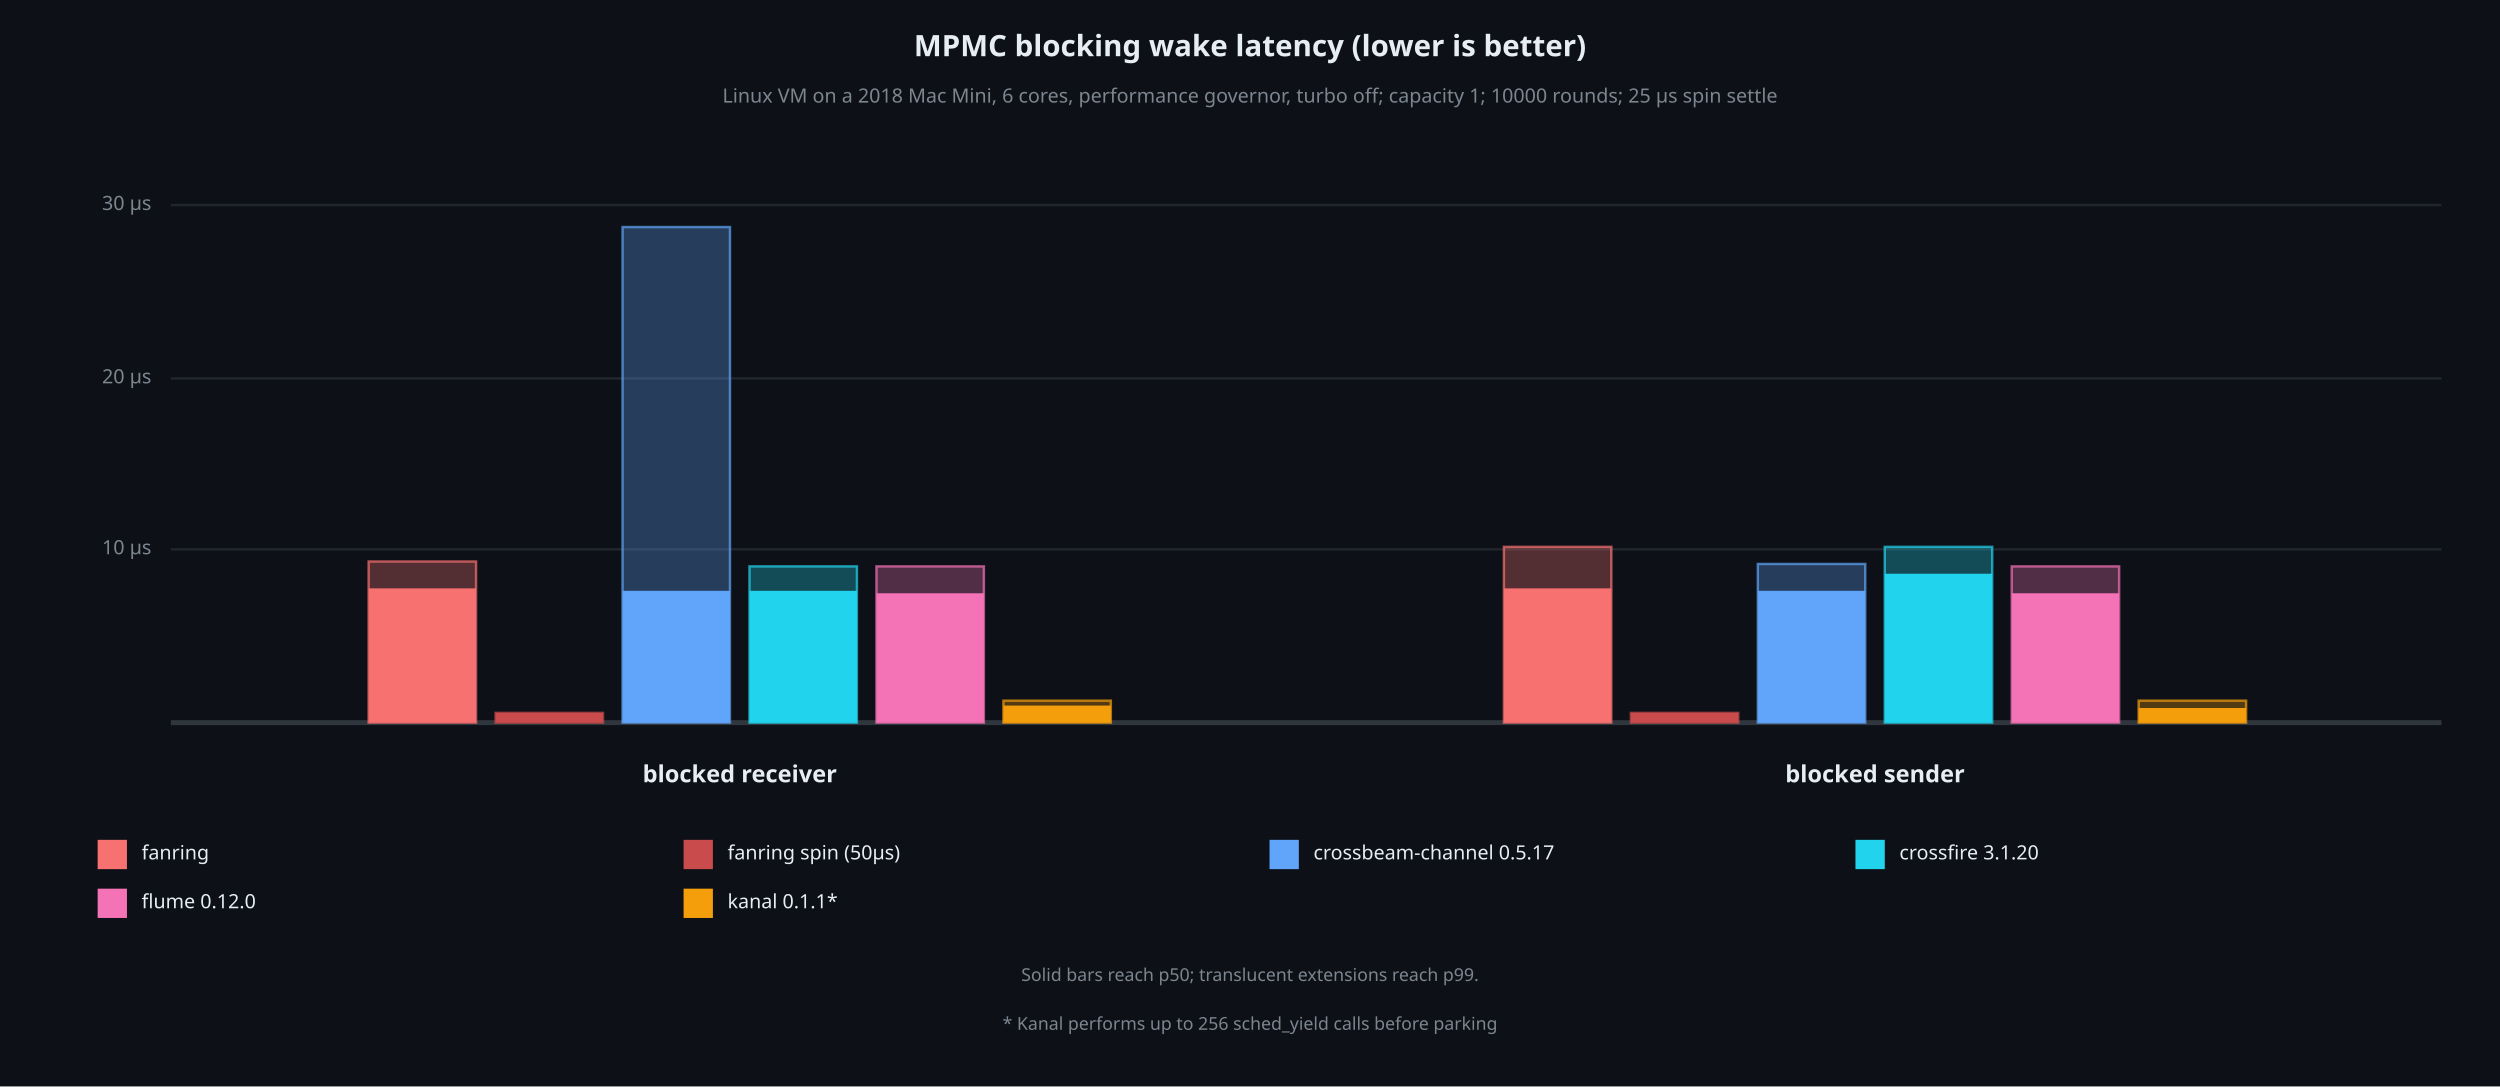
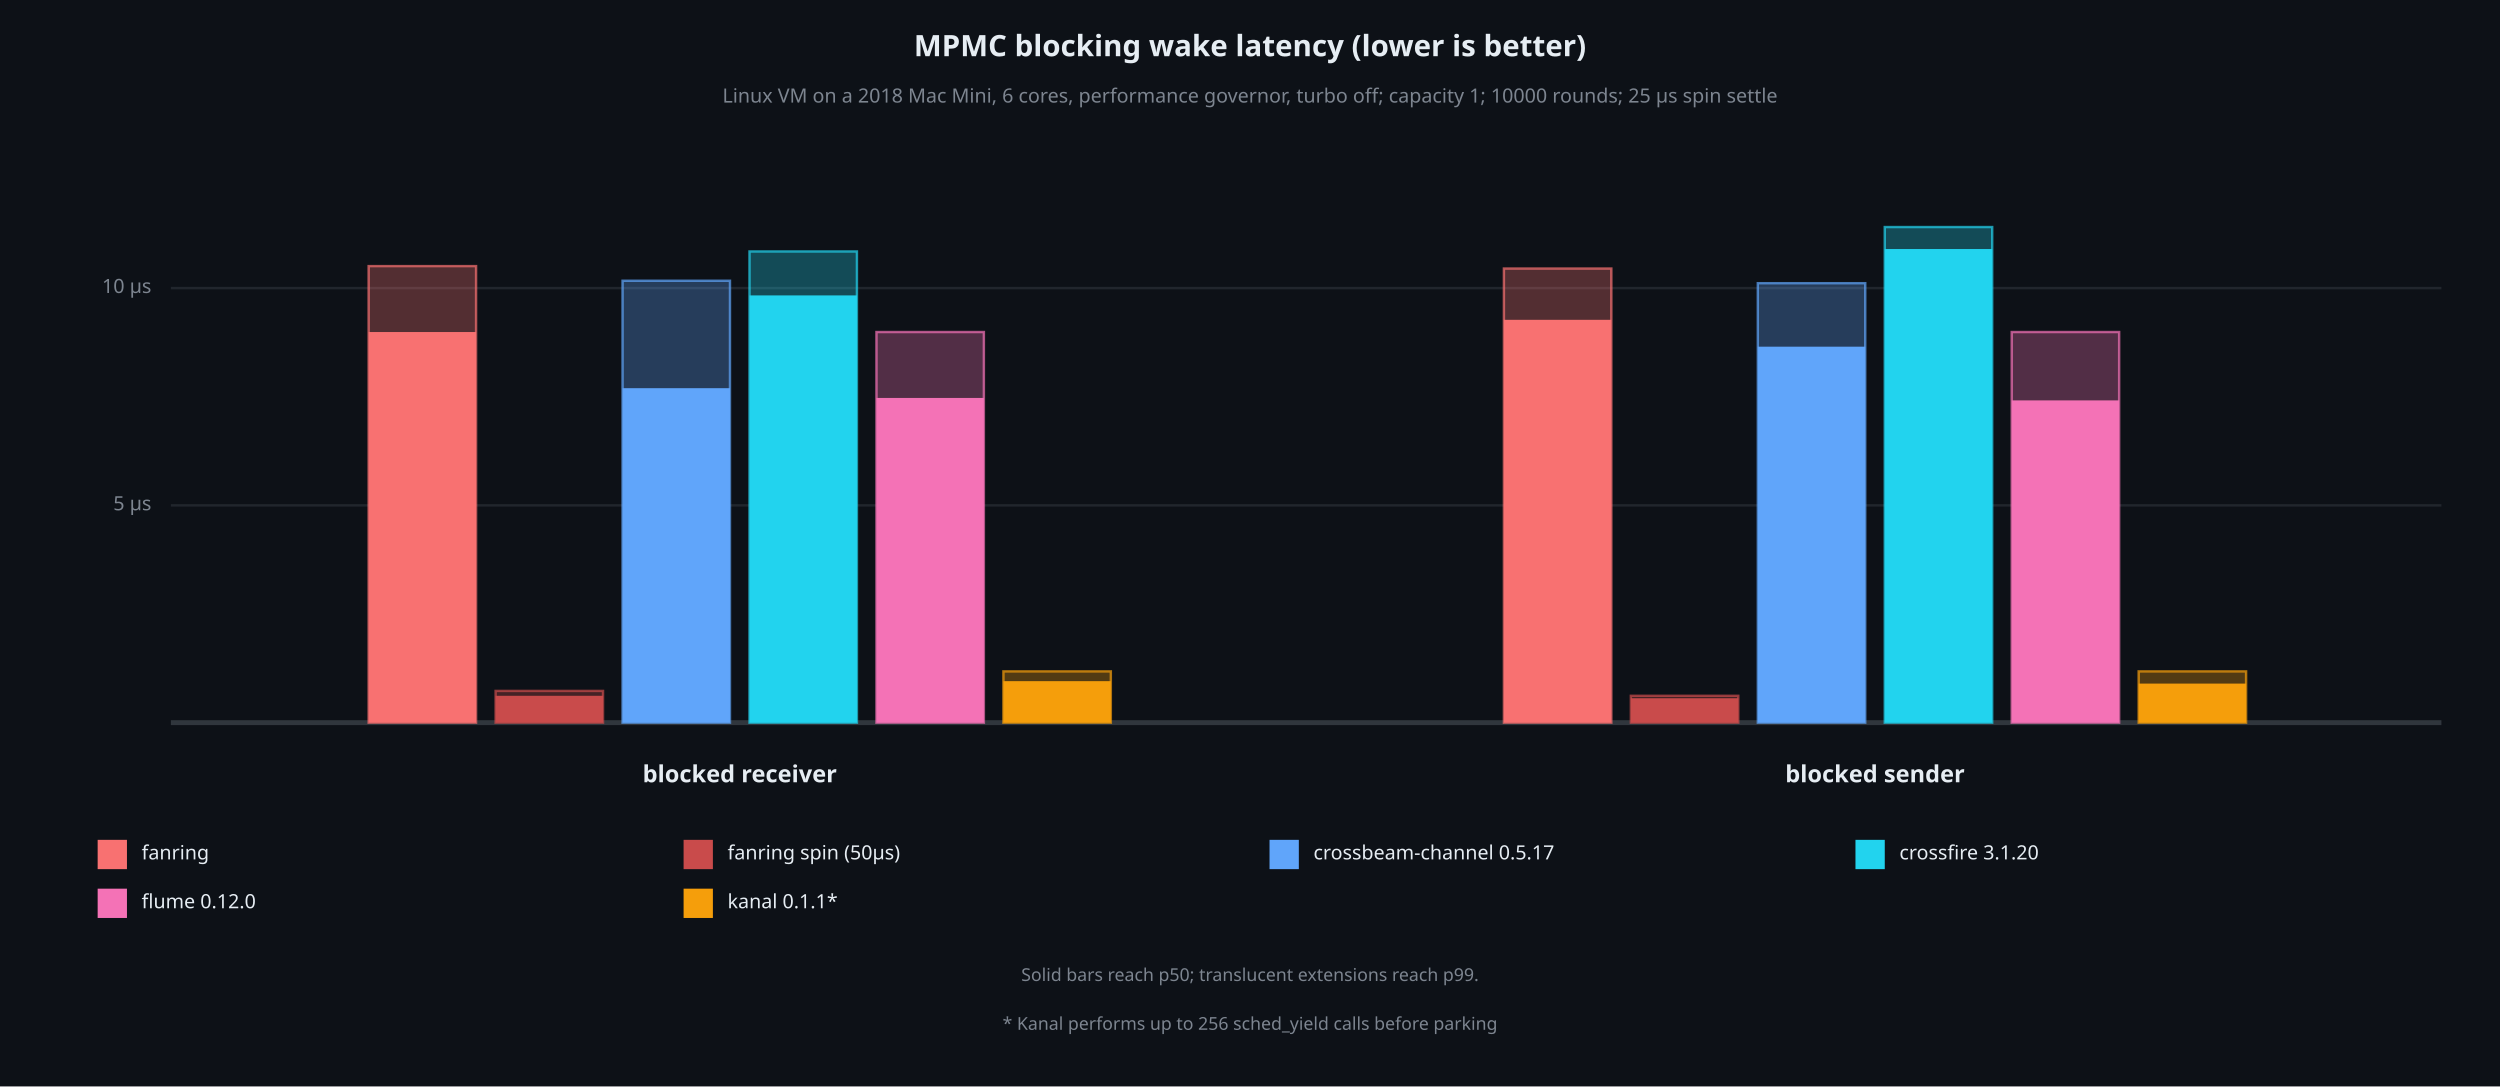
<svg xmlns="http://www.w3.org/2000/svg" viewBox="0 0 1024 445" font-family="system-ui, -apple-system, sans-serif">
  <rect x="0" y="0" width="1024" height="445" opacity="1" fill="#0D1117" stroke="none" />
  <text x="512" y="20" dy="0.5ex" text-anchor="middle" font-family="sans-serif" font-size="12.097" opacity="1" fill="#E6EDF3" font-weight="bold">
MPMC blocking wake latency (lower is better)
</text>
  <text x="512" y="40" dy="0.5ex" text-anchor="middle" font-family="sans-serif" font-size="8.065" opacity="1" fill="#7D8590">
Linux VM on a 2018 Mac Mini, 6 cores, performance governor, turbo off; capacity 1; 10000 rounds; 25 µs spin settle
</text>
-   <polyline fill="none" opacity="1" stroke="#21262D" stroke-width="1" points="70,225 1000,225 " />
-   <text x="62" y="225" dy="0.5ex" text-anchor="end" font-family="sans-serif" font-size="8.065" opacity="1" fill="#7D8590">
+   <polyline fill="none" opacity="1" stroke="#21262D" stroke-width="1" points="70,207 1000,207 " />
+   <text x="62" y="207" dy="0.5ex" text-anchor="end" font-family="sans-serif" font-size="8.065" opacity="1" fill="#7D8590">
+ 5 µs
+ </text>
+   <polyline fill="none" opacity="1" stroke="#21262D" stroke-width="1" points="70,118 1000,118 " />
+   <text x="62" y="118" dy="0.5ex" text-anchor="end" font-family="sans-serif" font-size="8.065" opacity="1" fill="#7D8590">
10 µs
</text>
-   <polyline fill="none" opacity="1" stroke="#21262D" stroke-width="1" points="70,155 1000,155 " />
-   <text x="62" y="155" dy="0.5ex" text-anchor="end" font-family="sans-serif" font-size="8.065" opacity="1" fill="#7D8590">
- 20 µs
- </text>
-   <polyline fill="none" opacity="1" stroke="#21262D" stroke-width="1" points="70,84 1000,84 " />
-   <text x="62" y="84" dy="0.5ex" text-anchor="end" font-family="sans-serif" font-size="8.065" opacity="1" fill="#7D8590">
- 30 µs
- </text>
  <polyline fill="none" opacity="1" stroke="#30363D" stroke-width="2" points="70,296 1000,296 " />
-   <rect x="151" y="230" width="44" height="66" opacity="0.3" fill="#F87171" stroke="none" />
-   <rect x="151" y="230" width="44" height="66" opacity="0.7" fill="none" stroke="#F87171" />
-   <rect x="151" y="241" width="44" height="55" opacity="1" fill="#F87171" stroke="none" />
-   <rect x="203" y="292" width="44" height="4" opacity="0.3" fill="#C94B4B" stroke="none" />
-   <rect x="203" y="292" width="44" height="4" opacity="0.7" fill="none" stroke="#C94B4B" />
-   <rect x="203" y="292" width="44" height="4" opacity="1" fill="#C94B4B" stroke="none" />
-   <rect x="255" y="93" width="44" height="203" opacity="0.3" fill="#60A5FA" stroke="none" />
-   <rect x="255" y="93" width="44" height="203" opacity="0.7" fill="none" stroke="#60A5FA" />
-   <rect x="255" y="242" width="44" height="54" opacity="1" fill="#60A5FA" stroke="none" />
-   <rect x="307" y="232" width="44" height="64" opacity="0.3" fill="#22D3EE" stroke="none" />
-   <rect x="307" y="232" width="44" height="64" opacity="0.7" fill="none" stroke="#22D3EE" />
-   <rect x="307" y="242" width="44" height="54" opacity="1" fill="#22D3EE" stroke="none" />
-   <rect x="359" y="232" width="44" height="64" opacity="0.3" fill="#F472B6" stroke="none" />
-   <rect x="359" y="232" width="44" height="64" opacity="0.7" fill="none" stroke="#F472B6" />
-   <rect x="359" y="243" width="44" height="53" opacity="1" fill="#F472B6" stroke="none" />
-   <rect x="411" y="287" width="44" height="9" opacity="0.3" fill="#F59E0B" stroke="none" />
-   <rect x="411" y="287" width="44" height="9" opacity="0.7" fill="none" stroke="#F59E0B" />
-   <rect x="411" y="289" width="44" height="7" opacity="1" fill="#F59E0B" stroke="none" />
+   <rect x="151" y="109" width="44" height="187" opacity="0.3" fill="#F87171" stroke="none" />
+   <rect x="151" y="109" width="44" height="187" opacity="0.7" fill="none" stroke="#F87171" />
+   <rect x="151" y="136" width="44" height="160" opacity="1" fill="#F87171" stroke="none" />
+   <rect x="203" y="283" width="44" height="13" opacity="0.3" fill="#C94B4B" stroke="none" />
+   <rect x="203" y="283" width="44" height="13" opacity="0.7" fill="none" stroke="#C94B4B" />
+   <rect x="203" y="285" width="44" height="11" opacity="1" fill="#C94B4B" stroke="none" />
+   <rect x="255" y="115" width="44" height="181" opacity="0.3" fill="#60A5FA" stroke="none" />
+   <rect x="255" y="115" width="44" height="181" opacity="0.7" fill="none" stroke="#60A5FA" />
+   <rect x="255" y="159" width="44" height="137" opacity="1" fill="#60A5FA" stroke="none" />
+   <rect x="307" y="103" width="44" height="193" opacity="0.3" fill="#22D3EE" stroke="none" />
+   <rect x="307" y="103" width="44" height="193" opacity="0.7" fill="none" stroke="#22D3EE" />
+   <rect x="307" y="121" width="44" height="175" opacity="1" fill="#22D3EE" stroke="none" />
+   <rect x="359" y="136" width="44" height="160" opacity="0.3" fill="#F472B6" stroke="none" />
+   <rect x="359" y="136" width="44" height="160" opacity="0.7" fill="none" stroke="#F472B6" />
+   <rect x="359" y="163" width="44" height="133" opacity="1" fill="#F472B6" stroke="none" />
+   <rect x="411" y="275" width="44" height="21" opacity="0.3" fill="#F59E0B" stroke="none" />
+   <rect x="411" y="275" width="44" height="21" opacity="0.7" fill="none" stroke="#F59E0B" />
+   <rect x="411" y="279" width="44" height="17" opacity="1" fill="#F59E0B" stroke="none" />
  <text x="303" y="318" dy="0.5ex" text-anchor="middle" font-family="sans-serif" font-size="9.677" opacity="1" fill="#E6EDF3" font-weight="bold">
blocked receiver
</text>
-   <rect x="616" y="224" width="44" height="72" opacity="0.3" fill="#F87171" stroke="none" />
-   <rect x="616" y="224" width="44" height="72" opacity="0.7" fill="none" stroke="#F87171" />
-   <rect x="616" y="241" width="44" height="55" opacity="1" fill="#F87171" stroke="none" />
-   <rect x="668" y="292" width="44" height="4" opacity="0.3" fill="#C94B4B" stroke="none" />
-   <rect x="668" y="292" width="44" height="4" opacity="0.7" fill="none" stroke="#C94B4B" />
-   <rect x="668" y="292" width="44" height="4" opacity="1" fill="#C94B4B" stroke="none" />
-   <rect x="720" y="231" width="44" height="65" opacity="0.3" fill="#60A5FA" stroke="none" />
-   <rect x="720" y="231" width="44" height="65" opacity="0.7" fill="none" stroke="#60A5FA" />
-   <rect x="720" y="242" width="44" height="54" opacity="1" fill="#60A5FA" stroke="none" />
-   <rect x="772" y="224" width="44" height="72" opacity="0.3" fill="#22D3EE" stroke="none" />
-   <rect x="772" y="224" width="44" height="72" opacity="0.7" fill="none" stroke="#22D3EE" />
-   <rect x="772" y="235" width="44" height="61" opacity="1" fill="#22D3EE" stroke="none" />
-   <rect x="824" y="232" width="44" height="64" opacity="0.3" fill="#F472B6" stroke="none" />
-   <rect x="824" y="232" width="44" height="64" opacity="0.7" fill="none" stroke="#F472B6" />
-   <rect x="824" y="243" width="44" height="53" opacity="1" fill="#F472B6" stroke="none" />
-   <rect x="876" y="287" width="44" height="9" opacity="0.3" fill="#F59E0B" stroke="none" />
-   <rect x="876" y="287" width="44" height="9" opacity="0.7" fill="none" stroke="#F59E0B" />
-   <rect x="876" y="290" width="44" height="6" opacity="1" fill="#F59E0B" stroke="none" />
+   <rect x="616" y="110" width="44" height="186" opacity="0.3" fill="#F87171" stroke="none" />
+   <rect x="616" y="110" width="44" height="186" opacity="0.7" fill="none" stroke="#F87171" />
+   <rect x="616" y="131" width="44" height="165" opacity="1" fill="#F87171" stroke="none" />
+   <rect x="668" y="285" width="44" height="11" opacity="0.3" fill="#C94B4B" stroke="none" />
+   <rect x="668" y="285" width="44" height="11" opacity="0.7" fill="none" stroke="#C94B4B" />
+   <rect x="668" y="286" width="44" height="10" opacity="1" fill="#C94B4B" stroke="none" />
+   <rect x="720" y="116" width="44" height="180" opacity="0.3" fill="#60A5FA" stroke="none" />
+   <rect x="720" y="116" width="44" height="180" opacity="0.7" fill="none" stroke="#60A5FA" />
+   <rect x="720" y="142" width="44" height="154" opacity="1" fill="#60A5FA" stroke="none" />
+   <rect x="772" y="93" width="44" height="203" opacity="0.3" fill="#22D3EE" stroke="none" />
+   <rect x="772" y="93" width="44" height="203" opacity="0.7" fill="none" stroke="#22D3EE" />
+   <rect x="772" y="102" width="44" height="194" opacity="1" fill="#22D3EE" stroke="none" />
+   <rect x="824" y="136" width="44" height="160" opacity="0.3" fill="#F472B6" stroke="none" />
+   <rect x="824" y="136" width="44" height="160" opacity="0.7" fill="none" stroke="#F472B6" />
+   <rect x="824" y="164" width="44" height="132" opacity="1" fill="#F472B6" stroke="none" />
+   <rect x="876" y="275" width="44" height="21" opacity="0.3" fill="#F59E0B" stroke="none" />
+   <rect x="876" y="275" width="44" height="21" opacity="0.7" fill="none" stroke="#F59E0B" />
+   <rect x="876" y="280" width="44" height="16" opacity="1" fill="#F59E0B" stroke="none" />
  <text x="768" y="318" dy="0.5ex" text-anchor="middle" font-family="sans-serif" font-size="9.677" opacity="1" fill="#E6EDF3" font-weight="bold">
blocked sender
</text>
  <rect x="40" y="344" width="12" height="12" opacity="1" fill="#F87171" stroke="none" />
  <text x="58" y="350" dy="0.5ex" text-anchor="start" font-family="sans-serif" font-size="8.065" opacity="1" fill="#E6EDF3">
fanring
</text>
  <rect x="280" y="344" width="12" height="12" opacity="1" fill="#C94B4B" stroke="none" />
  <text x="298" y="350" dy="0.5ex" text-anchor="start" font-family="sans-serif" font-size="8.065" opacity="1" fill="#E6EDF3">
fanring spin (50μs)
</text>
  <rect x="520" y="344" width="12" height="12" opacity="1" fill="#60A5FA" stroke="none" />
  <text x="538" y="350" dy="0.5ex" text-anchor="start" font-family="sans-serif" font-size="8.065" opacity="1" fill="#E6EDF3">
crossbeam-channel 0.5.17
</text>
  <rect x="760" y="344" width="12" height="12" opacity="1" fill="#22D3EE" stroke="none" />
  <text x="778" y="350" dy="0.5ex" text-anchor="start" font-family="sans-serif" font-size="8.065" opacity="1" fill="#E6EDF3">
crossfire 3.1.20
</text>
  <rect x="40" y="364" width="12" height="12" opacity="1" fill="#F472B6" stroke="none" />
  <text x="58" y="370" dy="0.5ex" text-anchor="start" font-family="sans-serif" font-size="8.065" opacity="1" fill="#E6EDF3">
flume 0.12.0
</text>
  <rect x="280" y="364" width="12" height="12" opacity="1" fill="#F59E0B" stroke="none" />
  <text x="298" y="370" dy="0.5ex" text-anchor="start" font-family="sans-serif" font-size="8.065" opacity="1" fill="#E6EDF3">
kanal 0.1.1*
</text>
  <text x="512" y="400" dy="0.5ex" text-anchor="middle" font-family="sans-serif" font-size="7.258" opacity="1" fill="#7D8590">
Solid bars reach p50; translucent extensions reach p99.
</text>
  <text x="512" y="420" dy="0.5ex" text-anchor="middle" font-family="sans-serif" font-size="7.258" opacity="1" fill="#7D8590">
* Kanal performs up to 256 sched_yield calls before parking
</text>
</svg>
